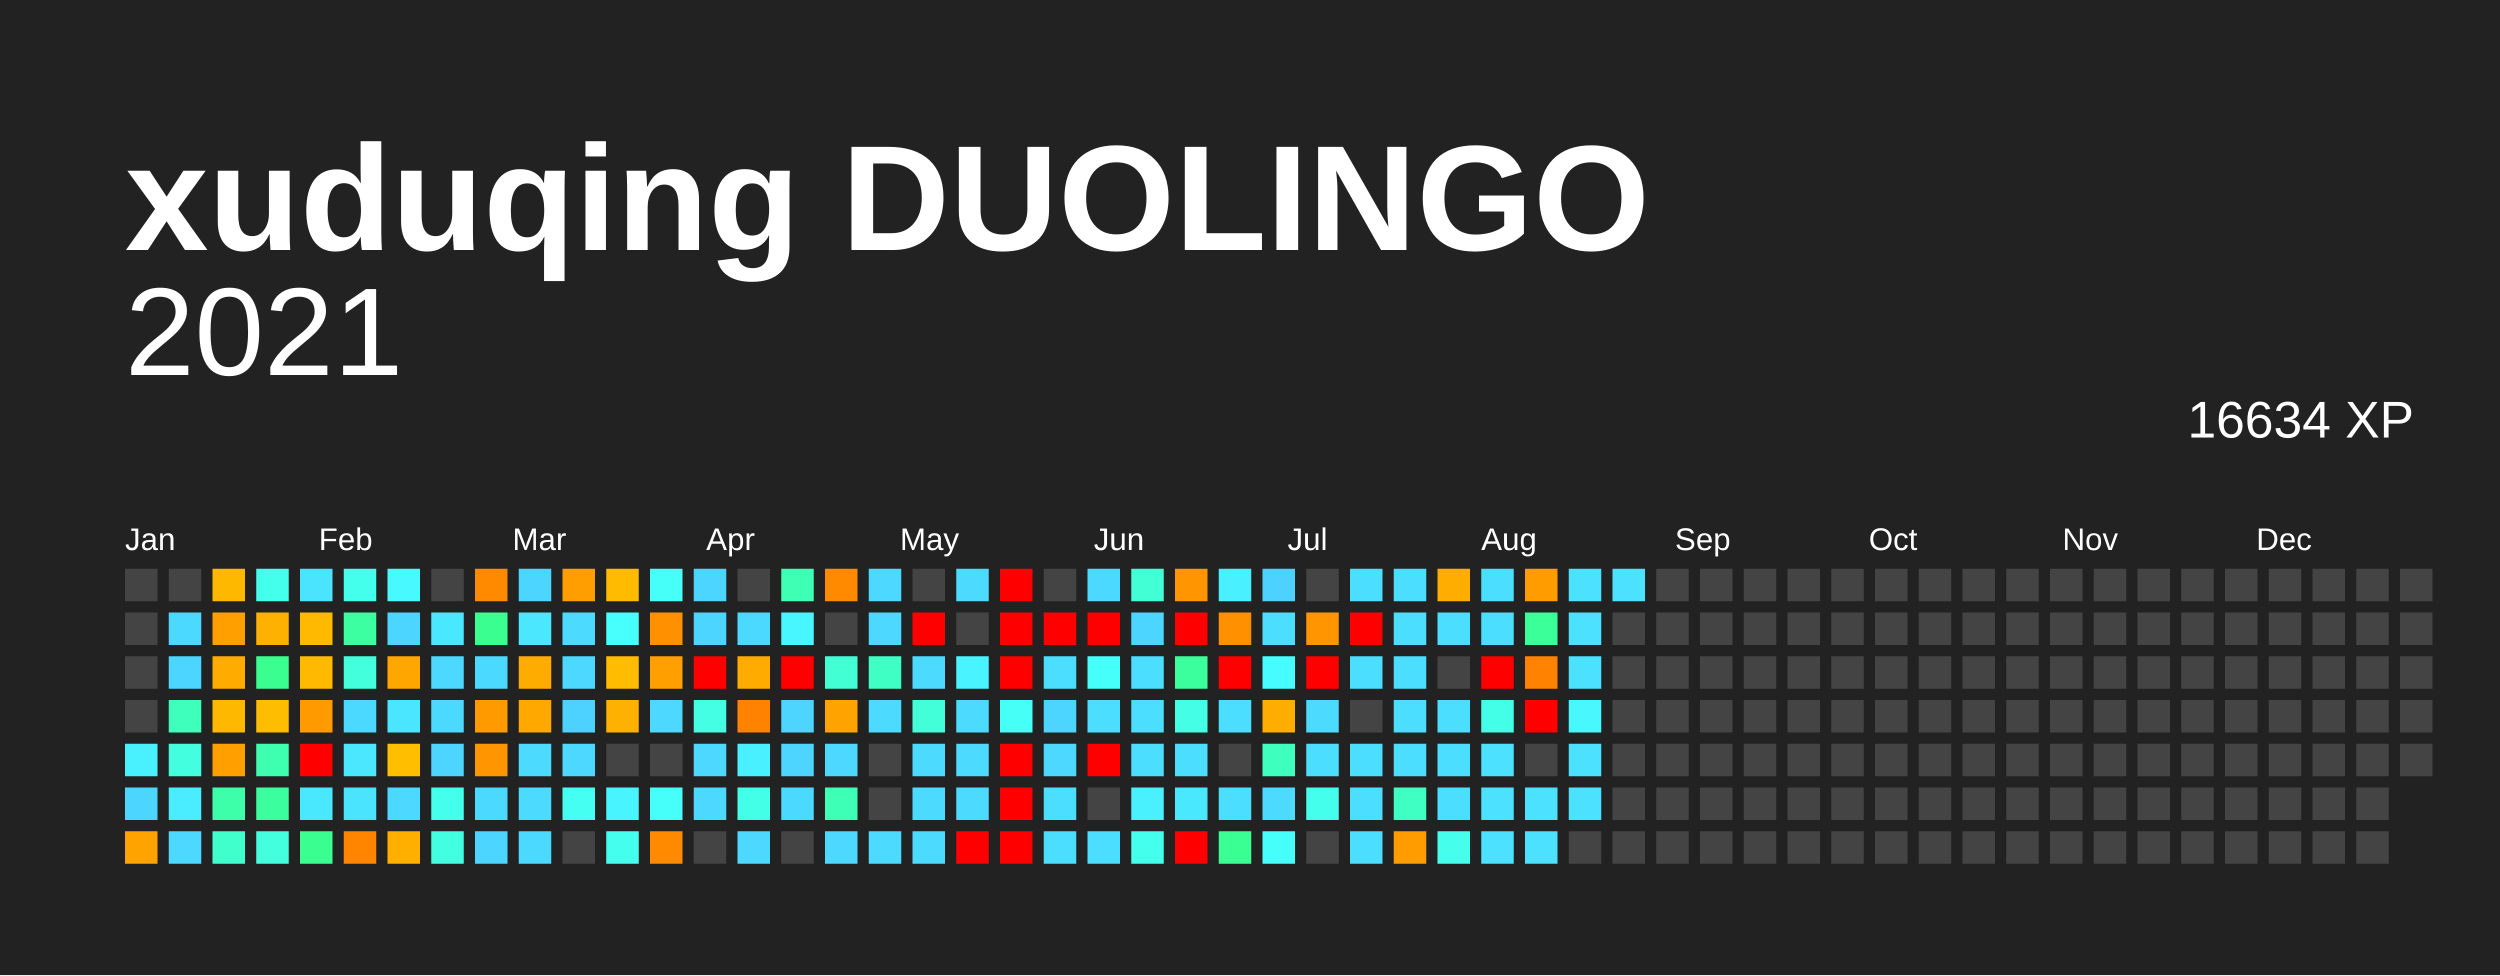
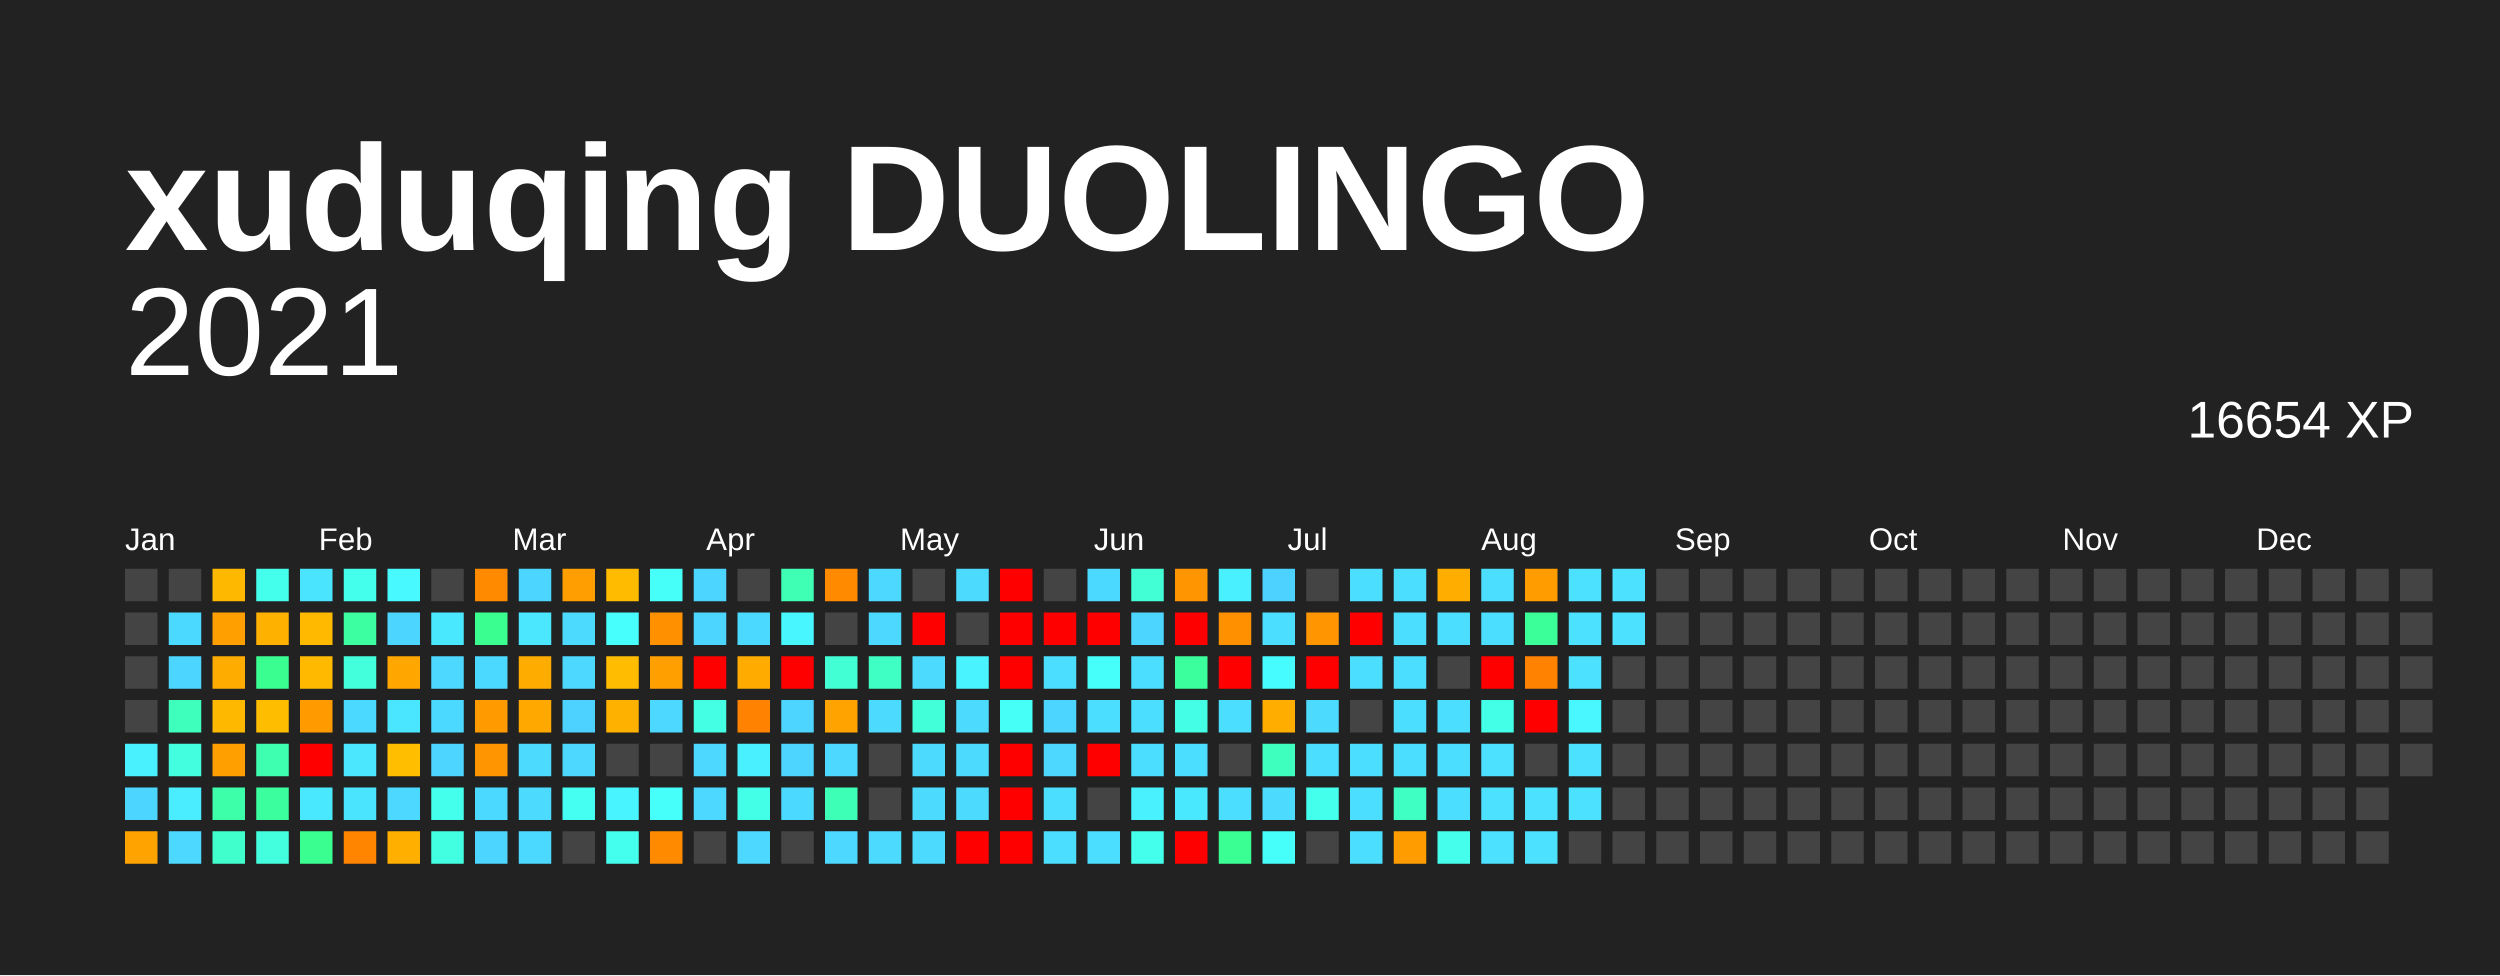
<svg xmlns="http://www.w3.org/2000/svg" baseProfile="full" height="78mm" version="1.1" viewBox="0,0,200,78" width="200mm">
  <defs />
  <rect fill="#222222" height="78" width="200" x="0" y="0" />
  <text fill="#FFFFFF" style="font-size:12px; font-family:Arial; font-weight:bold;" x="10" y="20">xuduqing DUOLINGO</text>
  <text alignment-baseline="hanging" fill="#FFFFFF" style="font-size:10.0px; font-family:Arial;" x="10" y="30">2021</text>
-   <text alignment-baseline="hanging" fill="#FFFFFF" style="font-size:4.125px; font-family:Arial;" x="175" y="35">16634 XP</text>
+   <text alignment-baseline="hanging" fill="#FFFFFF" style="font-size:4.125px; font-family:Arial;" x="175" y="35">16654 XP</text>
  <text fill="#FFFFFF" style="font-size:2.5px; font-family:Arial" x="10.0" y="44">Jan</text>
  <text fill="#FFFFFF" style="font-size:2.5px; font-family:Arial" x="25.5" y="44">Feb</text>
  <text fill="#FFFFFF" style="font-size:2.5px; font-family:Arial" x="41.0" y="44">Mar</text>
  <text fill="#FFFFFF" style="font-size:2.5px; font-family:Arial" x="56.5" y="44">Apr</text>
  <text fill="#FFFFFF" style="font-size:2.5px; font-family:Arial" x="72.0" y="44">May</text>
  <text fill="#FFFFFF" style="font-size:2.5px; font-family:Arial" x="87.5" y="44">Jun</text>
  <text fill="#FFFFFF" style="font-size:2.5px; font-family:Arial" x="103.0" y="44">Jul</text>
  <text fill="#FFFFFF" style="font-size:2.5px; font-family:Arial" x="118.5" y="44">Aug</text>
  <text fill="#FFFFFF" style="font-size:2.5px; font-family:Arial" x="134.0" y="44">Sep</text>
  <text fill="#FFFFFF" style="font-size:2.5px; font-family:Arial" x="149.5" y="44">Oct</text>
  <text fill="#FFFFFF" style="font-size:2.5px; font-family:Arial" x="165.0" y="44">Nov</text>
  <text fill="#FFFFFF" style="font-size:2.5px; font-family:Arial" x="180.5" y="44">Dec</text>
  <rect fill="#444444" height="2.6" width="2.6" x="10.0" y="45.5" />
  <rect fill="#444444" height="2.6" width="2.6" x="10.0" y="49.0" />
  <rect fill="#444444" height="2.6" width="2.6" x="10.0" y="52.5" />
  <rect fill="#444444" height="2.6" width="2.6" x="10.0" y="56.0" />
  <rect fill="#49f1ff" height="2.6" width="2.6" x="10.0" y="59.5" />
  <rect fill="#4cd6ff" height="2.6" width="2.6" x="10.0" y="63.0" />
  <rect fill="#ffa300" height="2.6" width="2.6" x="10.0" y="66.5" />
  <rect fill="#444444" height="2.6" width="2.6" x="13.5" y="45.5" />
  <rect fill="#4cd9ff" height="2.6" width="2.6" x="13.5" y="49.0" />
  <rect fill="#4cd6ff" height="2.6" width="2.6" x="13.5" y="52.5" />
  <rect fill="#3fffbd" height="2.6" width="2.6" x="13.5" y="56.0" />
  <rect fill="#43ffdf" height="2.6" width="2.6" x="13.5" y="59.5" />
  <rect fill="#49edff" height="2.6" width="2.6" x="13.5" y="63.0" />
  <rect fill="#4cd8ff" height="2.6" width="2.6" x="13.5" y="66.5" />
  <rect fill="#ffb800" height="2.6" width="2.6" x="17.0" y="45.5" />
  <rect fill="#ff9f00" height="2.6" width="2.6" x="17.0" y="49.0" />
  <rect fill="#ffac00" height="2.6" width="2.6" x="17.0" y="52.5" />
  <rect fill="#ffb800" height="2.6" width="2.6" x="17.0" y="56.0" />
  <rect fill="#ffa000" height="2.6" width="2.6" x="17.0" y="59.5" />
  <rect fill="#3dffaa" height="2.6" width="2.6" x="17.0" y="63.0" />
  <rect fill="#41ffcd" height="2.6" width="2.6" x="17.0" y="66.5" />
  <rect fill="#44ffeb" height="2.6" width="2.6" x="20.5" y="45.5" />
  <rect fill="#ffb100" height="2.6" width="2.6" x="20.5" y="49.0" />
  <rect fill="#3aff90" height="2.6" width="2.6" x="20.5" y="52.5" />
  <rect fill="#ffbd00" height="2.6" width="2.6" x="20.5" y="56.0" />
  <rect fill="#3dffaf" height="2.6" width="2.6" x="20.5" y="59.5" />
  <rect fill="#3bff9e" height="2.6" width="2.6" x="20.5" y="63.0" />
  <rect fill="#43ffde" height="2.6" width="2.6" x="20.5" y="66.5" />
  <rect fill="#4be4ff" height="2.6" width="2.6" x="24.0" y="45.5" />
  <rect fill="#ffba00" height="2.6" width="2.6" x="24.0" y="49.0" />
  <rect fill="#ffba00" height="2.6" width="2.6" x="24.0" y="52.5" />
  <rect fill="#ff9b00" height="2.6" width="2.6" x="24.0" y="56.0" />
  <rect fill="red" height="2.6" width="2.6" x="24.0" y="59.5" />
  <rect fill="#4ae8ff" height="2.6" width="2.6" x="24.0" y="63.0" />
  <rect fill="#3aff90" height="2.6" width="2.6" x="24.0" y="66.5" />
  <rect fill="#44ffeb" height="2.6" width="2.6" x="27.5" y="45.5" />
  <rect fill="#3cffa1" height="2.6" width="2.6" x="27.5" y="49.0" />
  <rect fill="#43ffdc" height="2.6" width="2.6" x="27.5" y="52.5" />
  <rect fill="#4cd9ff" height="2.6" width="2.6" x="27.5" y="56.0" />
  <rect fill="#4ae7ff" height="2.6" width="2.6" x="27.5" y="59.5" />
  <rect fill="#4be4ff" height="2.6" width="2.6" x="27.5" y="63.0" />
  <rect fill="#ff8400" height="2.6" width="2.6" x="27.5" y="66.5" />
  <rect fill="#48faff" height="2.6" width="2.6" x="31.0" y="45.5" />
  <rect fill="#4cd6ff" height="2.6" width="2.6" x="31.0" y="49.0" />
  <rect fill="#ffa600" height="2.6" width="2.6" x="31.0" y="52.5" />
  <rect fill="#4ae5ff" height="2.6" width="2.6" x="31.0" y="56.0" />
  <rect fill="#ffbe00" height="2.6" width="2.6" x="31.0" y="59.5" />
  <rect fill="#4cd8ff" height="2.6" width="2.6" x="31.0" y="63.0" />
  <rect fill="#ffaf00" height="2.6" width="2.6" x="31.0" y="66.5" />
  <rect fill="#444444" height="2.6" width="2.6" x="34.5" y="45.5" />
  <rect fill="#4ae8ff" height="2.6" width="2.6" x="34.5" y="49.0" />
  <rect fill="#4cd8ff" height="2.6" width="2.6" x="34.5" y="52.5" />
  <rect fill="#4cd9ff" height="2.6" width="2.6" x="34.5" y="56.0" />
  <rect fill="#4dd5ff" height="2.6" width="2.6" x="34.5" y="59.5" />
  <rect fill="#44ffeb" height="2.6" width="2.6" x="34.5" y="63.0" />
  <rect fill="#43ffe1" height="2.6" width="2.6" x="34.5" y="66.5" />
  <rect fill="#ff8a00" height="2.6" width="2.6" x="38.0" y="45.5" />
  <rect fill="#3aff90" height="2.6" width="2.6" x="38.0" y="49.0" />
  <rect fill="#4cd9ff" height="2.6" width="2.6" x="38.0" y="52.5" />
  <rect fill="#ff9b00" height="2.6" width="2.6" x="38.0" y="56.0" />
  <rect fill="#ff9500" height="2.6" width="2.6" x="38.0" y="59.5" />
  <rect fill="#4cd9ff" height="2.6" width="2.6" x="38.0" y="63.0" />
  <rect fill="#4cd6ff" height="2.6" width="2.6" x="38.0" y="66.5" />
  <rect fill="#4cd6ff" height="2.6" width="2.6" x="41.5" y="45.5" />
  <rect fill="#4ae7ff" height="2.6" width="2.6" x="41.5" y="49.0" />
  <rect fill="#ffac00" height="2.6" width="2.6" x="41.5" y="52.5" />
  <rect fill="#ffa900" height="2.6" width="2.6" x="41.5" y="56.0" />
  <rect fill="#4cdbff" height="2.6" width="2.6" x="41.5" y="59.5" />
  <rect fill="#4cdbff" height="2.6" width="2.6" x="41.5" y="63.0" />
  <rect fill="#4cd9ff" height="2.6" width="2.6" x="41.5" y="66.5" />
  <rect fill="#ff9e00" height="2.6" width="2.6" x="45.0" y="45.5" />
  <rect fill="#4cdbff" height="2.6" width="2.6" x="45.0" y="49.0" />
  <rect fill="#4cd8ff" height="2.6" width="2.6" x="45.0" y="52.5" />
  <rect fill="#4dd2ff" height="2.6" width="2.6" x="45.0" y="56.0" />
  <rect fill="#4cd8ff" height="2.6" width="2.6" x="45.0" y="59.5" />
  <rect fill="#45fff2" height="2.6" width="2.6" x="45.0" y="63.0" />
  <rect fill="#444444" height="2.6" width="2.6" x="45.0" y="66.5" />
  <rect fill="#ffbb00" height="2.6" width="2.6" x="48.5" y="45.5" />
  <rect fill="#47fffd" height="2.6" width="2.6" x="48.5" y="49.0" />
  <rect fill="#ffbc00" height="2.6" width="2.6" x="48.5" y="52.5" />
  <rect fill="#ffb100" height="2.6" width="2.6" x="48.5" y="56.0" />
  <rect fill="#444444" height="2.6" width="2.6" x="48.5" y="59.5" />
  <rect fill="#48f4ff" height="2.6" width="2.6" x="48.5" y="63.0" />
  <rect fill="#45ffee" height="2.6" width="2.6" x="48.5" y="66.5" />
  <rect fill="#46fff9" height="2.6" width="2.6" x="52.0" y="45.5" />
  <rect fill="#ff9100" height="2.6" width="2.6" x="52.0" y="49.0" />
  <rect fill="#ff9f00" height="2.6" width="2.6" x="52.0" y="52.5" />
  <rect fill="#4cd8ff" height="2.6" width="2.6" x="52.0" y="56.0" />
  <rect fill="#444444" height="2.6" width="2.6" x="52.0" y="59.5" />
  <rect fill="#46fffa" height="2.6" width="2.6" x="52.0" y="63.0" />
  <rect fill="#ff8a00" height="2.6" width="2.6" x="52.0" y="66.5" />
  <rect fill="#4cd6ff" height="2.6" width="2.6" x="55.5" y="45.5" />
  <rect fill="#4cd6ff" height="2.6" width="2.6" x="55.5" y="49.0" />
  <rect fill="red" height="2.6" width="2.6" x="55.5" y="52.5" />
  <rect fill="#44ffe4" height="2.6" width="2.6" x="55.5" y="56.0" />
  <rect fill="#4cd8ff" height="2.6" width="2.6" x="55.5" y="59.5" />
  <rect fill="#4cd8ff" height="2.6" width="2.6" x="55.5" y="63.0" />
  <rect fill="#444444" height="2.6" width="2.6" x="55.5" y="66.5" />
  <rect fill="#444444" height="2.6" width="2.6" x="59.0" y="45.5" />
  <rect fill="#4cd9ff" height="2.6" width="2.6" x="59.0" y="49.0" />
  <rect fill="#ffab00" height="2.6" width="2.6" x="59.0" y="52.5" />
  <rect fill="#ff8200" height="2.6" width="2.6" x="59.0" y="56.0" />
  <rect fill="#49f0ff" height="2.6" width="2.6" x="59.0" y="59.5" />
  <rect fill="#44ffe7" height="2.6" width="2.6" x="59.0" y="63.0" />
  <rect fill="#4cd8ff" height="2.6" width="2.6" x="59.0" y="66.5" />
  <rect fill="#3effb4" height="2.6" width="2.6" x="62.5" y="45.5" />
  <rect fill="#48f6ff" height="2.6" width="2.6" x="62.5" y="49.0" />
  <rect fill="red" height="2.6" width="2.6" x="62.5" y="52.5" />
  <rect fill="#4dd5ff" height="2.6" width="2.6" x="62.5" y="56.0" />
  <rect fill="#4dd5ff" height="2.6" width="2.6" x="62.5" y="59.5" />
  <rect fill="#4cd9ff" height="2.6" width="2.6" x="62.5" y="63.0" />
  <rect fill="#444444" height="2.6" width="2.6" x="62.5" y="66.5" />
  <rect fill="#ff8a00" height="2.6" width="2.6" x="66.0" y="45.5" />
  <rect fill="#444444" height="2.6" width="2.6" x="66.0" y="49.0" />
  <rect fill="#42ffd4" height="2.6" width="2.6" x="66.0" y="52.5" />
  <rect fill="#ffa300" height="2.6" width="2.6" x="66.0" y="56.0" />
  <rect fill="#4cd8ff" height="2.6" width="2.6" x="66.0" y="59.5" />
  <rect fill="#3effb6" height="2.6" width="2.6" x="66.0" y="63.0" />
  <rect fill="#4cd8ff" height="2.6" width="2.6" x="66.0" y="66.5" />
  <rect fill="#4cd8ff" height="2.6" width="2.6" x="69.5" y="45.5" />
  <rect fill="#4cd8ff" height="2.6" width="2.6" x="69.5" y="49.0" />
  <rect fill="#40ffc5" height="2.6" width="2.6" x="69.5" y="52.5" />
  <rect fill="#4cdbff" height="2.6" width="2.6" x="69.5" y="56.0" />
  <rect fill="#444444" height="2.6" width="2.6" x="69.5" y="59.5" />
  <rect fill="#444444" height="2.6" width="2.6" x="69.5" y="63.0" />
  <rect fill="#4cdbff" height="2.6" width="2.6" x="69.5" y="66.5" />
  <rect fill="#444444" height="2.6" width="2.6" x="73.0" y="45.5" />
  <rect fill="red" height="2.6" width="2.6" x="73.0" y="49.0" />
  <rect fill="#4cdbff" height="2.6" width="2.6" x="73.0" y="52.5" />
  <rect fill="#42ffda" height="2.6" width="2.6" x="73.0" y="56.0" />
  <rect fill="#4cdbff" height="2.6" width="2.6" x="73.0" y="59.5" />
  <rect fill="#4cdbff" height="2.6" width="2.6" x="73.0" y="63.0" />
  <rect fill="#4cdbff" height="2.6" width="2.6" x="73.0" y="66.5" />
  <rect fill="#4cdbff" height="2.6" width="2.6" x="76.5" y="45.5" />
  <rect fill="#444444" height="2.6" width="2.6" x="76.5" y="49.0" />
  <rect fill="#49f3ff" height="2.6" width="2.6" x="76.5" y="52.5" />
  <rect fill="#4cdbff" height="2.6" width="2.6" x="76.5" y="56.0" />
  <rect fill="#4cdbff" height="2.6" width="2.6" x="76.5" y="59.5" />
  <rect fill="#4cdbff" height="2.6" width="2.6" x="76.5" y="63.0" />
  <rect fill="red" height="2.6" width="2.6" x="76.5" y="66.5" />
  <rect fill="red" height="2.6" width="2.6" x="80.0" y="45.5" />
  <rect fill="red" height="2.6" width="2.6" x="80.0" y="49.0" />
  <rect fill="red" height="2.6" width="2.6" x="80.0" y="52.5" />
  <rect fill="#46fff7" height="2.6" width="2.6" x="80.0" y="56.0" />
  <rect fill="red" height="2.6" width="2.6" x="80.0" y="59.5" />
  <rect fill="red" height="2.6" width="2.6" x="80.0" y="63.0" />
  <rect fill="red" height="2.6" width="2.6" x="80.0" y="66.5" />
  <rect fill="#444444" height="2.6" width="2.6" x="83.5" y="45.5" />
  <rect fill="red" height="2.6" width="2.6" x="83.5" y="49.0" />
  <rect fill="#4bdeff" height="2.6" width="2.6" x="83.5" y="52.5" />
  <rect fill="#4cd6ff" height="2.6" width="2.6" x="83.5" y="56.0" />
  <rect fill="#4cd8ff" height="2.6" width="2.6" x="83.5" y="59.5" />
  <rect fill="#4bdeff" height="2.6" width="2.6" x="83.5" y="63.0" />
  <rect fill="#4bdeff" height="2.6" width="2.6" x="83.5" y="66.5" />
  <rect fill="#4cd9ff" height="2.6" width="2.6" x="87.0" y="45.5" />
  <rect fill="red" height="2.6" width="2.6" x="87.0" y="49.0" />
  <rect fill="#46fffa" height="2.6" width="2.6" x="87.0" y="52.5" />
  <rect fill="#4bdeff" height="2.6" width="2.6" x="87.0" y="56.0" />
  <rect fill="red" height="2.6" width="2.6" x="87.0" y="59.5" />
  <rect fill="#444444" height="2.6" width="2.6" x="87.0" y="63.0" />
  <rect fill="#4bdeff" height="2.6" width="2.6" x="87.0" y="66.5" />
  <rect fill="#42ffd6" height="2.6" width="2.6" x="90.5" y="45.5" />
  <rect fill="#4cd6ff" height="2.6" width="2.6" x="90.5" y="49.0" />
  <rect fill="#4bdeff" height="2.6" width="2.6" x="90.5" y="52.5" />
  <rect fill="#4bdeff" height="2.6" width="2.6" x="90.5" y="56.0" />
  <rect fill="#4bdeff" height="2.6" width="2.6" x="90.5" y="59.5" />
  <rect fill="#49f1ff" height="2.6" width="2.6" x="90.5" y="63.0" />
  <rect fill="#44ffeb" height="2.6" width="2.6" x="90.5" y="66.5" />
  <rect fill="#ff9500" height="2.6" width="2.6" x="94.0" y="45.5" />
  <rect fill="red" height="2.6" width="2.6" x="94.0" y="49.0" />
  <rect fill="#3bff9c" height="2.6" width="2.6" x="94.0" y="52.5" />
  <rect fill="#44ffe6" height="2.6" width="2.6" x="94.0" y="56.0" />
  <rect fill="#4bdeff" height="2.6" width="2.6" x="94.0" y="59.5" />
  <rect fill="#4ae8ff" height="2.6" width="2.6" x="94.0" y="63.0" />
  <rect fill="red" height="2.6" width="2.6" x="94.0" y="66.5" />
  <rect fill="#49f0ff" height="2.6" width="2.6" x="97.5" y="45.5" />
  <rect fill="#ff9000" height="2.6" width="2.6" x="97.5" y="49.0" />
  <rect fill="red" height="2.6" width="2.6" x="97.5" y="52.5" />
  <rect fill="#4bdeff" height="2.6" width="2.6" x="97.5" y="56.0" />
  <rect fill="#444444" height="2.6" width="2.6" x="97.5" y="59.5" />
  <rect fill="#4bdeff" height="2.6" width="2.6" x="97.5" y="63.0" />
  <rect fill="#3aff93" height="2.6" width="2.6" x="97.5" y="66.5" />
  <rect fill="#4dd2ff" height="2.6" width="2.6" x="101.0" y="45.5" />
  <rect fill="#4bdeff" height="2.6" width="2.6" x="101.0" y="49.0" />
  <rect fill="#47fcff" height="2.6" width="2.6" x="101.0" y="52.5" />
  <rect fill="#ffae00" height="2.6" width="2.6" x="101.0" y="56.0" />
  <rect fill="#3fffbe" height="2.6" width="2.6" x="101.0" y="59.5" />
  <rect fill="#4cdbff" height="2.6" width="2.6" x="101.0" y="63.0" />
  <rect fill="#46fffa" height="2.6" width="2.6" x="101.0" y="66.5" />
  <rect fill="#444444" height="2.6" width="2.6" x="104.5" y="45.5" />
  <rect fill="#ff9500" height="2.6" width="2.6" x="104.5" y="49.0" />
  <rect fill="red" height="2.6" width="2.6" x="104.5" y="52.5" />
  <rect fill="#4cdbff" height="2.6" width="2.6" x="104.5" y="56.0" />
  <rect fill="#4bdeff" height="2.6" width="2.6" x="104.5" y="59.5" />
  <rect fill="#44ffeb" height="2.6" width="2.6" x="104.5" y="63.0" />
  <rect fill="#444444" height="2.6" width="2.6" x="104.5" y="66.5" />
  <rect fill="#4bdeff" height="2.6" width="2.6" x="108.0" y="45.5" />
  <rect fill="red" height="2.6" width="2.6" x="108.0" y="49.0" />
  <rect fill="#4bdeff" height="2.6" width="2.6" x="108.0" y="52.5" />
  <rect fill="#444444" height="2.6" width="2.6" x="108.0" y="56.0" />
  <rect fill="#4bdeff" height="2.6" width="2.6" x="108.0" y="59.5" />
  <rect fill="#4bdeff" height="2.6" width="2.6" x="108.0" y="63.0" />
  <rect fill="#4bdeff" height="2.6" width="2.6" x="108.0" y="66.5" />
  <rect fill="#4bdeff" height="2.6" width="2.6" x="111.5" y="45.5" />
  <rect fill="#4bdeff" height="2.6" width="2.6" x="111.5" y="49.0" />
  <rect fill="#4bdeff" height="2.6" width="2.6" x="111.5" y="52.5" />
  <rect fill="#4bdeff" height="2.6" width="2.6" x="111.5" y="56.0" />
  <rect fill="#4bdeff" height="2.6" width="2.6" x="111.5" y="59.5" />
  <rect fill="#3fffc2" height="2.6" width="2.6" x="111.5" y="63.0" />
  <rect fill="#ff9d00" height="2.6" width="2.6" x="111.5" y="66.5" />
  <rect fill="#ffae00" height="2.6" width="2.6" x="115.0" y="45.5" />
  <rect fill="#4bdeff" height="2.6" width="2.6" x="115.0" y="49.0" />
  <rect fill="#444444" height="2.6" width="2.6" x="115.0" y="52.5" />
  <rect fill="#4bdeff" height="2.6" width="2.6" x="115.0" y="56.0" />
  <rect fill="#4bdeff" height="2.6" width="2.6" x="115.0" y="59.5" />
  <rect fill="#4bdeff" height="2.6" width="2.6" x="115.0" y="63.0" />
  <rect fill="#45ffec" height="2.6" width="2.6" x="115.0" y="66.5" />
  <rect fill="#4bdeff" height="2.6" width="2.6" x="118.5" y="45.5" />
  <rect fill="#4bdeff" height="2.6" width="2.6" x="118.5" y="49.0" />
  <rect fill="red" height="2.6" width="2.6" x="118.5" y="52.5" />
  <rect fill="#44ffe7" height="2.6" width="2.6" x="118.5" y="56.0" />
  <rect fill="#4be1ff" height="2.6" width="2.6" x="118.5" y="59.5" />
  <rect fill="#4be1ff" height="2.6" width="2.6" x="118.5" y="63.0" />
  <rect fill="#4be1ff" height="2.6" width="2.6" x="118.5" y="66.5" />
  <rect fill="#ff9d00" height="2.6" width="2.6" x="122.0" y="45.5" />
  <rect fill="#3bff98" height="2.6" width="2.6" x="122.0" y="49.0" />
  <rect fill="#ff8200" height="2.6" width="2.6" x="122.0" y="52.5" />
  <rect fill="red" height="2.6" width="2.6" x="122.0" y="56.0" />
  <rect fill="#444444" height="2.6" width="2.6" x="122.0" y="59.5" />
  <rect fill="#4be1ff" height="2.6" width="2.6" x="122.0" y="63.0" />
  <rect fill="#4be1ff" height="2.6" width="2.6" x="122.0" y="66.5" />
  <rect fill="#4be1ff" height="2.6" width="2.6" x="125.5" y="45.5" />
  <rect fill="#4be1ff" height="2.6" width="2.6" x="125.5" y="49.0" />
  <rect fill="#4be1ff" height="2.6" width="2.6" x="125.5" y="52.5" />
  <rect fill="#48f7ff" height="2.6" width="2.6" x="125.5" y="56.0" />
  <rect fill="#4be1ff" height="2.6" width="2.6" x="125.5" y="59.5" />
  <rect fill="#4be1ff" height="2.6" width="2.6" x="125.5" y="63.0" />
  <rect fill="#444444" height="2.6" width="2.6" x="125.5" y="66.5" />
  <rect fill="#4be1ff" height="2.6" width="2.6" x="129.0" y="45.5" />
-   <rect fill="#444444" height="2.6" width="2.6" x="129.0" y="49.0" />
+   <rect fill="#4be1ff" height="2.6" width="2.6" x="129.0" y="49.0" />
  <rect fill="#444444" height="2.6" width="2.6" x="129.0" y="52.5" />
  <rect fill="#444444" height="2.6" width="2.6" x="129.0" y="56.0" />
  <rect fill="#444444" height="2.6" width="2.6" x="129.0" y="59.5" />
  <rect fill="#444444" height="2.6" width="2.6" x="129.0" y="63.0" />
  <rect fill="#444444" height="2.6" width="2.6" x="129.0" y="66.5" />
  <rect fill="#444444" height="2.6" width="2.6" x="132.5" y="45.5" />
  <rect fill="#444444" height="2.6" width="2.6" x="132.5" y="49.0" />
  <rect fill="#444444" height="2.6" width="2.6" x="132.5" y="52.5" />
  <rect fill="#444444" height="2.6" width="2.6" x="132.5" y="56.0" />
  <rect fill="#444444" height="2.6" width="2.6" x="132.5" y="59.5" />
  <rect fill="#444444" height="2.6" width="2.6" x="132.5" y="63.0" />
  <rect fill="#444444" height="2.6" width="2.6" x="132.5" y="66.5" />
  <rect fill="#444444" height="2.6" width="2.6" x="136.0" y="45.5" />
  <rect fill="#444444" height="2.6" width="2.6" x="136.0" y="49.0" />
  <rect fill="#444444" height="2.6" width="2.6" x="136.0" y="52.5" />
  <rect fill="#444444" height="2.6" width="2.6" x="136.0" y="56.0" />
  <rect fill="#444444" height="2.6" width="2.6" x="136.0" y="59.5" />
  <rect fill="#444444" height="2.6" width="2.6" x="136.0" y="63.0" />
  <rect fill="#444444" height="2.6" width="2.6" x="136.0" y="66.5" />
  <rect fill="#444444" height="2.6" width="2.6" x="139.5" y="45.5" />
  <rect fill="#444444" height="2.6" width="2.6" x="139.5" y="49.0" />
  <rect fill="#444444" height="2.6" width="2.6" x="139.5" y="52.5" />
  <rect fill="#444444" height="2.6" width="2.6" x="139.5" y="56.0" />
  <rect fill="#444444" height="2.6" width="2.6" x="139.5" y="59.5" />
  <rect fill="#444444" height="2.6" width="2.6" x="139.5" y="63.0" />
  <rect fill="#444444" height="2.6" width="2.6" x="139.5" y="66.5" />
  <rect fill="#444444" height="2.6" width="2.6" x="143.0" y="45.5" />
  <rect fill="#444444" height="2.6" width="2.6" x="143.0" y="49.0" />
  <rect fill="#444444" height="2.6" width="2.6" x="143.0" y="52.5" />
  <rect fill="#444444" height="2.6" width="2.6" x="143.0" y="56.0" />
  <rect fill="#444444" height="2.6" width="2.6" x="143.0" y="59.5" />
  <rect fill="#444444" height="2.6" width="2.6" x="143.0" y="63.0" />
  <rect fill="#444444" height="2.6" width="2.6" x="143.0" y="66.5" />
  <rect fill="#444444" height="2.6" width="2.6" x="146.5" y="45.5" />
  <rect fill="#444444" height="2.6" width="2.6" x="146.5" y="49.0" />
  <rect fill="#444444" height="2.6" width="2.6" x="146.5" y="52.5" />
  <rect fill="#444444" height="2.6" width="2.6" x="146.5" y="56.0" />
  <rect fill="#444444" height="2.6" width="2.6" x="146.5" y="59.5" />
  <rect fill="#444444" height="2.6" width="2.6" x="146.5" y="63.0" />
  <rect fill="#444444" height="2.6" width="2.6" x="146.5" y="66.5" />
  <rect fill="#444444" height="2.6" width="2.6" x="150.0" y="45.5" />
  <rect fill="#444444" height="2.6" width="2.6" x="150.0" y="49.0" />
  <rect fill="#444444" height="2.6" width="2.6" x="150.0" y="52.5" />
  <rect fill="#444444" height="2.6" width="2.6" x="150.0" y="56.0" />
  <rect fill="#444444" height="2.6" width="2.6" x="150.0" y="59.5" />
  <rect fill="#444444" height="2.6" width="2.6" x="150.0" y="63.0" />
  <rect fill="#444444" height="2.6" width="2.6" x="150.0" y="66.5" />
  <rect fill="#444444" height="2.6" width="2.6" x="153.5" y="45.5" />
  <rect fill="#444444" height="2.6" width="2.6" x="153.5" y="49.0" />
  <rect fill="#444444" height="2.6" width="2.6" x="153.5" y="52.5" />
  <rect fill="#444444" height="2.6" width="2.6" x="153.5" y="56.0" />
  <rect fill="#444444" height="2.6" width="2.6" x="153.5" y="59.5" />
  <rect fill="#444444" height="2.6" width="2.6" x="153.5" y="63.0" />
  <rect fill="#444444" height="2.6" width="2.6" x="153.5" y="66.5" />
  <rect fill="#444444" height="2.6" width="2.6" x="157.0" y="45.5" />
  <rect fill="#444444" height="2.6" width="2.6" x="157.0" y="49.0" />
  <rect fill="#444444" height="2.6" width="2.6" x="157.0" y="52.5" />
  <rect fill="#444444" height="2.6" width="2.6" x="157.0" y="56.0" />
  <rect fill="#444444" height="2.6" width="2.6" x="157.0" y="59.5" />
  <rect fill="#444444" height="2.6" width="2.6" x="157.0" y="63.0" />
  <rect fill="#444444" height="2.6" width="2.6" x="157.0" y="66.5" />
  <rect fill="#444444" height="2.6" width="2.6" x="160.5" y="45.5" />
  <rect fill="#444444" height="2.6" width="2.6" x="160.5" y="49.0" />
  <rect fill="#444444" height="2.6" width="2.6" x="160.5" y="52.5" />
  <rect fill="#444444" height="2.6" width="2.6" x="160.5" y="56.0" />
  <rect fill="#444444" height="2.6" width="2.6" x="160.5" y="59.5" />
  <rect fill="#444444" height="2.6" width="2.6" x="160.5" y="63.0" />
  <rect fill="#444444" height="2.6" width="2.6" x="160.5" y="66.5" />
  <rect fill="#444444" height="2.6" width="2.6" x="164.0" y="45.5" />
  <rect fill="#444444" height="2.6" width="2.6" x="164.0" y="49.0" />
  <rect fill="#444444" height="2.6" width="2.6" x="164.0" y="52.5" />
  <rect fill="#444444" height="2.6" width="2.6" x="164.0" y="56.0" />
  <rect fill="#444444" height="2.6" width="2.6" x="164.0" y="59.5" />
  <rect fill="#444444" height="2.6" width="2.6" x="164.0" y="63.0" />
  <rect fill="#444444" height="2.6" width="2.6" x="164.0" y="66.5" />
  <rect fill="#444444" height="2.6" width="2.6" x="167.5" y="45.5" />
  <rect fill="#444444" height="2.6" width="2.6" x="167.5" y="49.0" />
  <rect fill="#444444" height="2.6" width="2.6" x="167.5" y="52.5" />
  <rect fill="#444444" height="2.6" width="2.6" x="167.5" y="56.0" />
  <rect fill="#444444" height="2.6" width="2.6" x="167.5" y="59.5" />
  <rect fill="#444444" height="2.6" width="2.6" x="167.5" y="63.0" />
  <rect fill="#444444" height="2.6" width="2.6" x="167.5" y="66.5" />
  <rect fill="#444444" height="2.6" width="2.6" x="171.0" y="45.5" />
  <rect fill="#444444" height="2.6" width="2.6" x="171.0" y="49.0" />
  <rect fill="#444444" height="2.6" width="2.6" x="171.0" y="52.5" />
  <rect fill="#444444" height="2.6" width="2.6" x="171.0" y="56.0" />
  <rect fill="#444444" height="2.6" width="2.6" x="171.0" y="59.5" />
  <rect fill="#444444" height="2.6" width="2.6" x="171.0" y="63.0" />
  <rect fill="#444444" height="2.6" width="2.6" x="171.0" y="66.5" />
  <rect fill="#444444" height="2.6" width="2.6" x="174.5" y="45.5" />
  <rect fill="#444444" height="2.6" width="2.6" x="174.5" y="49.0" />
  <rect fill="#444444" height="2.6" width="2.6" x="174.5" y="52.5" />
  <rect fill="#444444" height="2.6" width="2.6" x="174.5" y="56.0" />
  <rect fill="#444444" height="2.6" width="2.6" x="174.5" y="59.5" />
  <rect fill="#444444" height="2.6" width="2.6" x="174.5" y="63.0" />
  <rect fill="#444444" height="2.6" width="2.6" x="174.5" y="66.5" />
  <rect fill="#444444" height="2.6" width="2.6" x="178.0" y="45.5" />
  <rect fill="#444444" height="2.6" width="2.6" x="178.0" y="49.0" />
  <rect fill="#444444" height="2.6" width="2.6" x="178.0" y="52.5" />
  <rect fill="#444444" height="2.6" width="2.6" x="178.0" y="56.0" />
  <rect fill="#444444" height="2.6" width="2.6" x="178.0" y="59.5" />
  <rect fill="#444444" height="2.6" width="2.6" x="178.0" y="63.0" />
  <rect fill="#444444" height="2.6" width="2.6" x="178.0" y="66.5" />
  <rect fill="#444444" height="2.6" width="2.6" x="181.5" y="45.5" />
  <rect fill="#444444" height="2.6" width="2.6" x="181.5" y="49.0" />
  <rect fill="#444444" height="2.6" width="2.6" x="181.5" y="52.5" />
  <rect fill="#444444" height="2.6" width="2.6" x="181.5" y="56.0" />
  <rect fill="#444444" height="2.6" width="2.6" x="181.5" y="59.5" />
  <rect fill="#444444" height="2.6" width="2.6" x="181.5" y="63.0" />
  <rect fill="#444444" height="2.6" width="2.6" x="181.5" y="66.5" />
  <rect fill="#444444" height="2.6" width="2.6" x="185.0" y="45.5" />
  <rect fill="#444444" height="2.6" width="2.6" x="185.0" y="49.0" />
  <rect fill="#444444" height="2.6" width="2.6" x="185.0" y="52.5" />
  <rect fill="#444444" height="2.6" width="2.6" x="185.0" y="56.0" />
  <rect fill="#444444" height="2.6" width="2.6" x="185.0" y="59.5" />
  <rect fill="#444444" height="2.6" width="2.6" x="185.0" y="63.0" />
  <rect fill="#444444" height="2.6" width="2.6" x="185.0" y="66.5" />
  <rect fill="#444444" height="2.6" width="2.6" x="188.5" y="45.5" />
  <rect fill="#444444" height="2.6" width="2.6" x="188.5" y="49.0" />
  <rect fill="#444444" height="2.6" width="2.6" x="188.5" y="52.5" />
  <rect fill="#444444" height="2.6" width="2.6" x="188.5" y="56.0" />
  <rect fill="#444444" height="2.6" width="2.6" x="188.5" y="59.5" />
  <rect fill="#444444" height="2.6" width="2.6" x="188.5" y="63.0" />
  <rect fill="#444444" height="2.6" width="2.6" x="188.5" y="66.5" />
  <rect fill="#444444" height="2.6" width="2.6" x="192.0" y="45.5" />
  <rect fill="#444444" height="2.6" width="2.6" x="192.0" y="49.0" />
  <rect fill="#444444" height="2.6" width="2.6" x="192.0" y="52.5" />
  <rect fill="#444444" height="2.6" width="2.6" x="192.0" y="56.0" />
  <rect fill="#444444" height="2.6" width="2.6" x="192.0" y="59.5" />
</svg>
